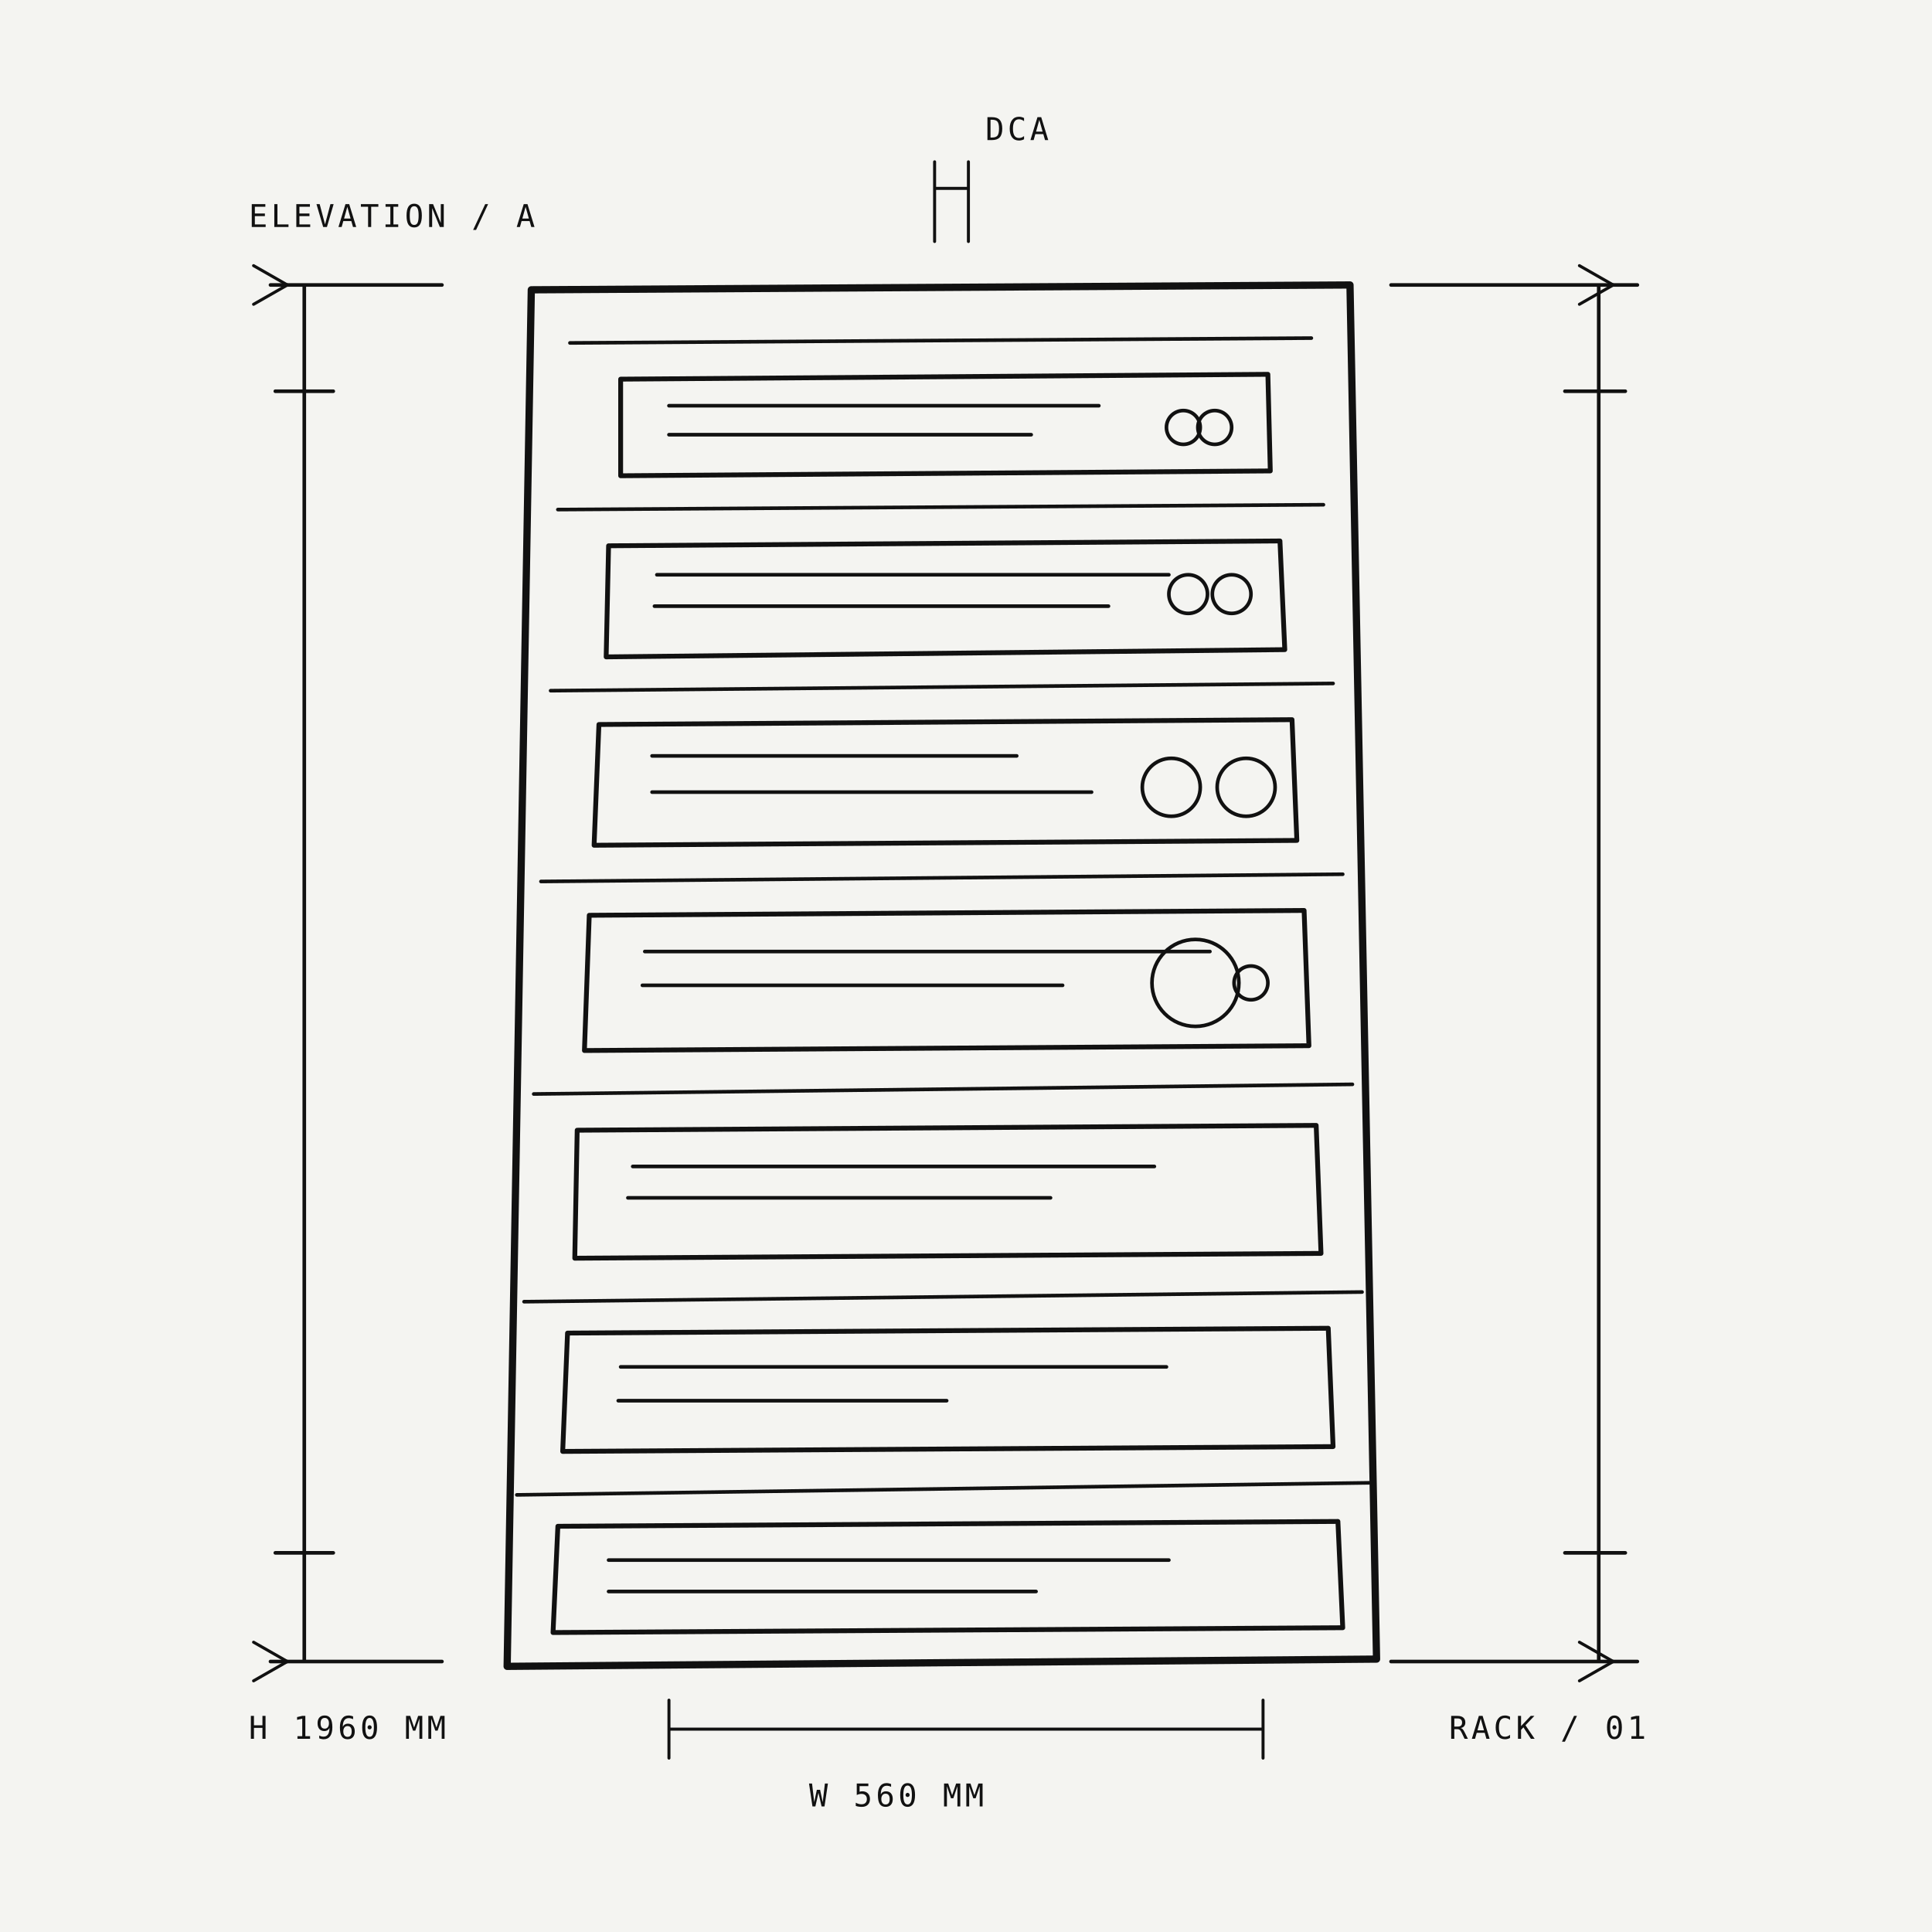
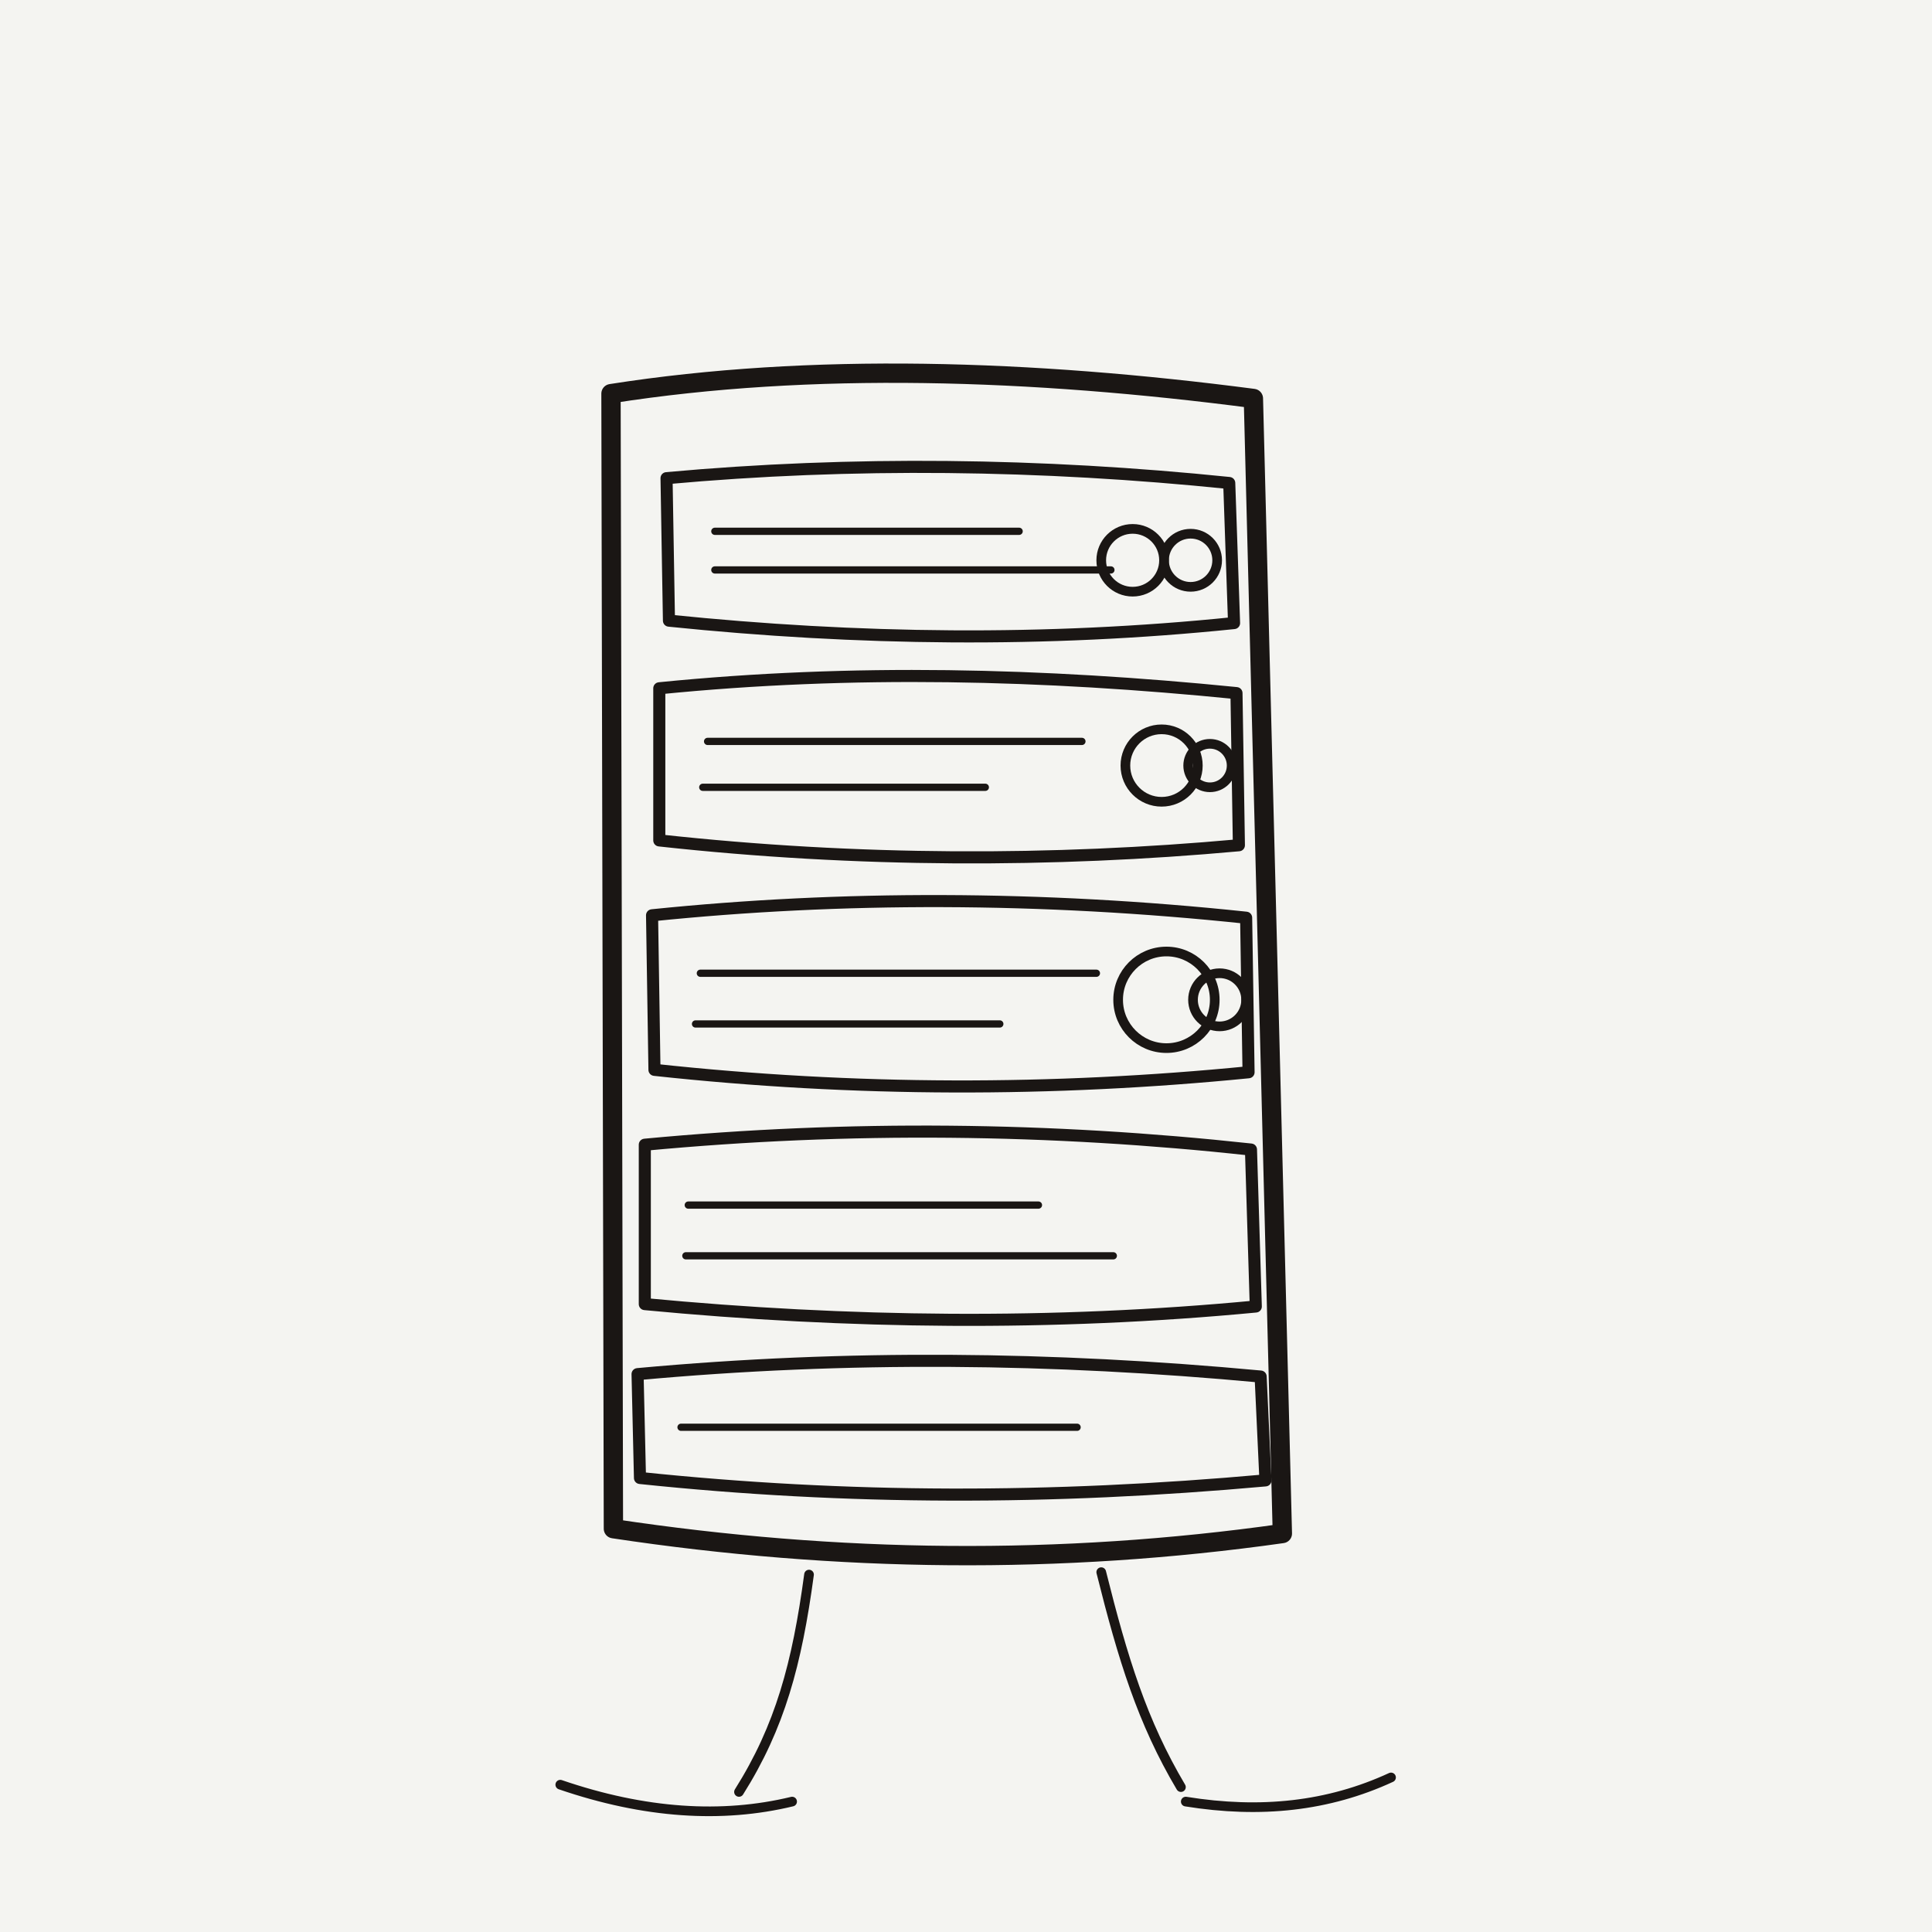
<svg xmlns="http://www.w3.org/2000/svg" viewBox="0 0 800 800" role="img" aria-labelledby="title desc">
  <rect width="800" height="800" fill="#f4f4f1" />
-   <g fill="none" stroke="#111111" stroke-linecap="round" stroke-linejoin="round">
-     <path stroke-width="3" d="M220 120 559 118 570 687 210 690Z" />
-     <path stroke-width="1.5" d="M236 142 543 140M231 211 548 209M228 286 552 283M224 365 556 362M221 453 560 449M217 539 564 535M214 619 567 614" />
-     <path stroke-width="2" d="M257 157 525 155 526 195 257 197ZM252 226 530 224 532 269 251 272ZM248 300 535 298 537 348 246 350ZM244 379 540 377 542 433 242 435ZM239 468 545 466 547 519 238 521ZM235 552 550 550 552 599 233 601ZM231 632 554 630 556 674 229 676Z" />
-     <path stroke-width="1.5" d="M277 168h178M277 180h150M272 238h212M271 251h188M270 313h151M270 328h182M267 394h234M266 408h174M262 483h216M260 496h175M257 566h226M256 580h136M252 646h232M252 659h177" />
-     <circle cx="490" cy="177" r="7" stroke-width="1.5" />
-     <circle cx="503" cy="177" r="7" stroke-width="1.5" />
-     <circle cx="492" cy="246" r="8" stroke-width="1.5" />
-     <circle cx="510" cy="246" r="8" stroke-width="1.5" />
-     <circle cx="485" cy="326" r="12" stroke-width="1.5" />
-     <circle cx="516" cy="326" r="12" stroke-width="1.5" />
-     <circle cx="495" cy="407" r="18" stroke-width="1.5" />
-     <circle cx="518" cy="407" r="7" stroke-width="1.5" />
-     <path stroke-width="1.5" d="M112 118h71M112 688h71M126 118v570M114 162h24M114 643h24M576 118h102M576 688h102M662 118v570M648 162h25M648 643h25" />
-     <path stroke-width="1.25" d="M105 110l14 8-14 8M105 680l14 8-14 8M654 110l14 8-14 8M654 680l14 8-14 8" />
-     <path stroke-width="1.25" d="M277 716h246M277 704v24M523 704v24M387 100V67M401 100V67M387 78h14" />
-   </g>
-   <g fill="#111111" font-family="ui-monospace, SFMono-Regular, Menlo, monospace" font-size="13" letter-spacing="1.4">
-     <text x="103" y="94">ELEVATION / A</text>
-     <text x="103" y="720">H 1960 MM</text>
-     <text x="600" y="720">RACK / 01</text>
-     <text x="335" y="748">W 560 MM</text>
-     <text x="408" y="58">DCA</text>
+   <g fill="none" stroke="#1a1614" stroke-linecap="round" stroke-linejoin="round">
+     <path stroke-width="8" d="M253 163c83-13 174-10 266 2l12 470c-92 13-184 12-277-2Z" />
+     <path stroke-width="5" d="M276 198c77-7 155-6 233 2l2 58c-78 8-156 7-234-1ZM273 285c80-8 159-6 239 2l1 63c-77 7-158 7-240-2ZM270 379c78-8 161-8 246 1l1 64c-81 8-163 8-246-1ZM267 474c85-8 168-7 251 2l2 65c-84 8-169 7-253-1ZM264 569c87-8 172-7 258 1l2 43c-89 8-173 8-259-1Z" />
+     <path stroke-width="3" d="M296 220h126M296 236h164M293 307h155M291 326h117M290 403h164M288 424h126M285 499h145M284 520h177M282 591h164" />
+     <circle cx="469" cy="232" r="13" stroke-width="4" />
+     <circle cx="493" cy="232" r="11" stroke-width="4" />
+     <circle cx="481" cy="317" r="15" stroke-width="4" />
+     <circle cx="501" cy="317" r="9" stroke-width="4" />
+     <circle cx="483" cy="414" r="20" stroke-width="4" />
+     <circle cx="505" cy="414" r="11" stroke-width="4" />
+     <path stroke-width="4" d="M335 652c-5 37-12 63-29 90M456 651c9 36 17 62 33 89M232 739c35 12 67 14 96 7M491 746c31 5 59 2 85-10" />
  </g>
</svg>
